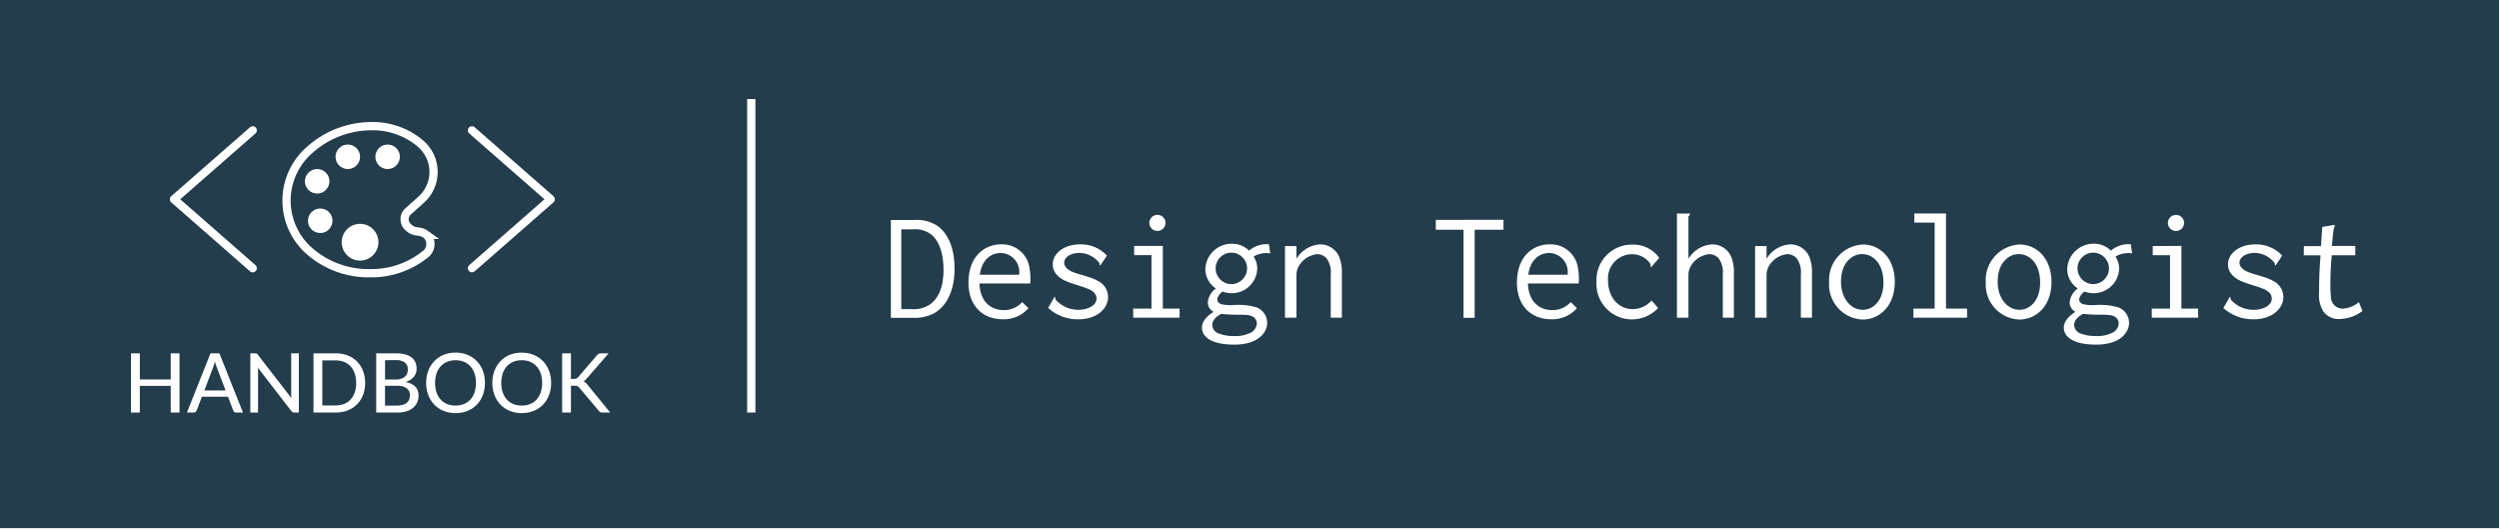
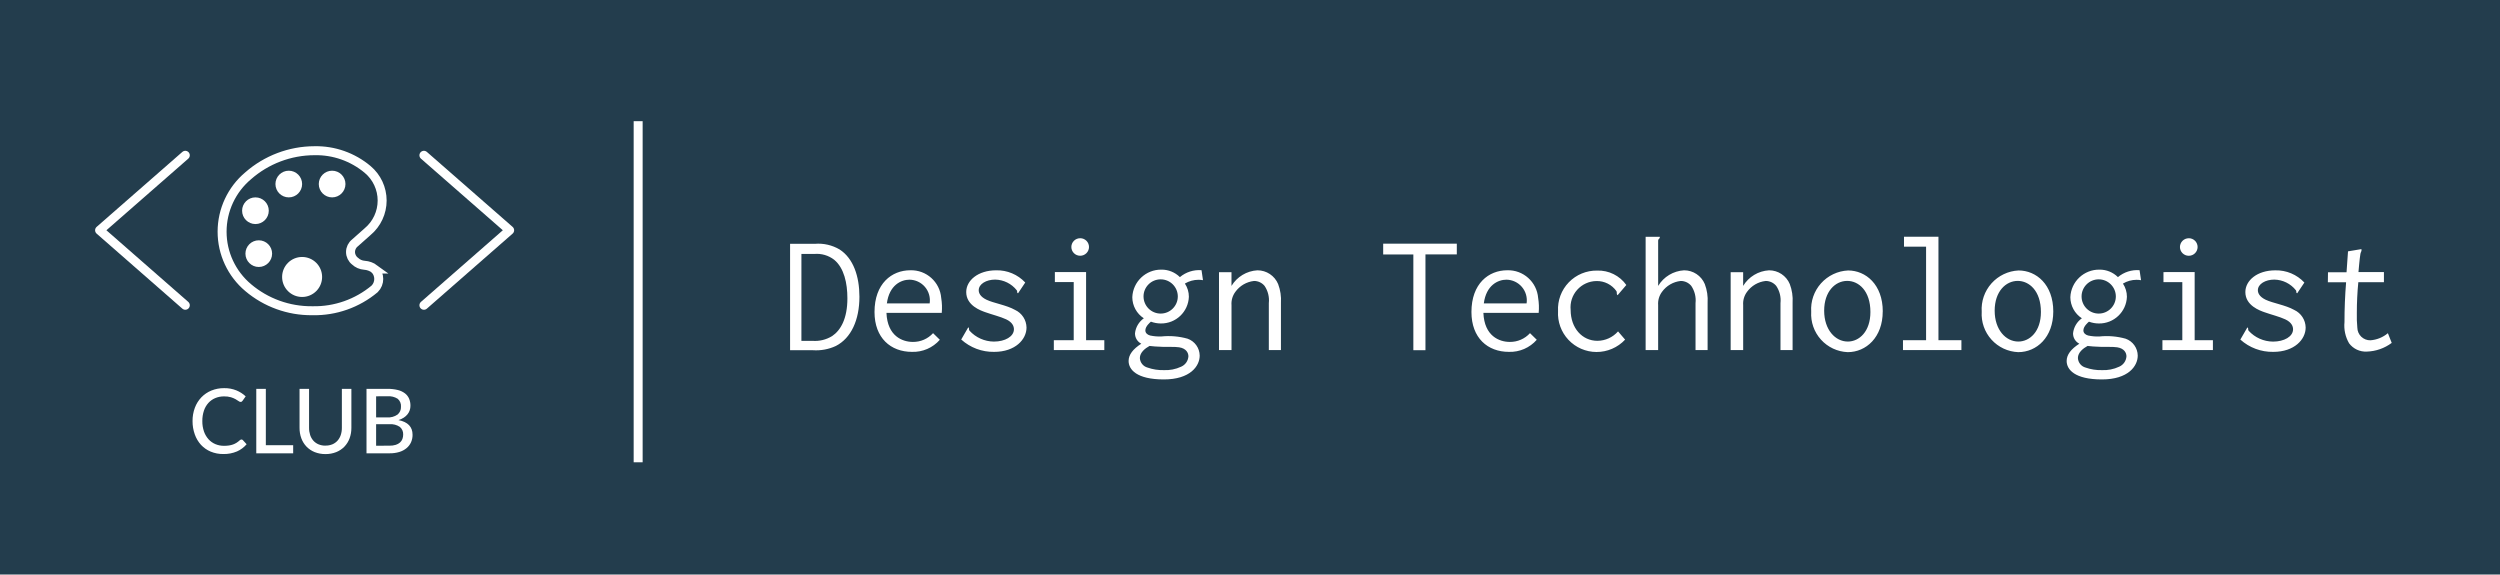
- <svg xmlns="http://www.w3.org/2000/svg" width="303" height="64" viewBox="0 0 303 64">
+ <svg xmlns="http://www.w3.org/2000/svg" width="278.507" height="64" viewBox="0 0 278.507 64">
  <g transform="translate(-61 -175)">
-     <path d="M0,0H303V64H0Z" transform="translate(61 175)" fill="#233d4d" />
-     <g transform="translate(15.092 2.5)">
-       <g transform="translate(56.902 164)">
+     <path d="M0,0H278.507V64H0Z" transform="translate(61 175)" fill="#233d4d" />
+     <g transform="translate(-4.908 4)">
+       <g transform="translate(66.902 164)">
        <g transform="translate(10.098 23.787)">
          <g transform="translate(13.65 0.002)">
            <path d="M80.982,77.18a2.168,2.168,0,0,0-1.142-.418,1.7,1.7,0,0,1-1.05-.462,1.287,1.287,0,0,1,0-2.033l1.41-1.252a4.52,4.52,0,0,0,0-6.926A8.925,8.925,0,0,0,74.264,64a11.223,11.223,0,0,0-7.372,2.79,8.134,8.134,0,0,0,0,12.465,10.869,10.869,0,0,0,7.1,2.572h.079a10.448,10.448,0,0,0,6.908-2.433,1.568,1.568,0,0,0,0-2.214Z" transform="translate(-63.985 -64)" fill="none" stroke="#fff" stroke-miterlimit="10" stroke-width="1" />
            <circle cx="1.486" cy="1.486" r="1.486" transform="translate(2.229 5.199)" fill="#fff" />
            <circle cx="1.486" cy="1.486" r="1.486" transform="translate(2.6 9.981)" fill="#fff" />
            <circle cx="1.486" cy="1.486" r="1.486" transform="translate(5.943 2.228)" fill="#fff" />
            <circle cx="2.228" cy="2.228" r="2.228" transform="translate(6.686 11.838)" fill="#fff" />
            <circle cx="1.486" cy="1.486" r="1.486" transform="translate(10.771 2.228)" fill="#fff" />
          </g>
          <path d="M19.649,41.008,10.1,32.652,19.649,24.3" transform="translate(-10.098 -23.787)" fill="none" stroke="#fff" stroke-linecap="round" stroke-linejoin="round" stroke-width="1" />
          <path d="M46.231,41.008l9.551-8.357L46.231,24.3" transform="translate(-10.098 -23.787)" fill="none" stroke="#fff" stroke-linecap="round" stroke-linejoin="round" stroke-width="1" />
        </g>
-         <path d="M6.765-7.18V0H5.7V-3.235H1.955V0H.885V-7.18h1.07v3.17H5.7V-7.18Zm5.59,4.505L11.29-5.46a6.208,6.208,0,0,1-.23-.72q-.055.215-.112.4t-.113.33L9.775-2.675ZM14.46,0h-.82a.364.364,0,0,1-.23-.07.393.393,0,0,1-.13-.18l-.635-1.665H9.48L8.845-.25a.405.405,0,0,1-.13.172A.352.352,0,0,1,8.485,0h-.82l2.86-7.18H11.6Zm6.775-7.18V0h-.54a.43.43,0,0,1-.208-.045A.615.615,0,0,1,20.32-.19L16.265-5.435q.01.135.017.265t.007.245V0h-.935V-7.18h.55a.521.521,0,0,1,.21.032A.458.458,0,0,1,16.27-7l4.065,5.25q-.015-.145-.022-.282t-.007-.258V-7.18Zm8.04,3.59a4,4,0,0,1-.258,1.465A3.268,3.268,0,0,1,28.29-.993a3.264,3.264,0,0,1-1.125.733A3.912,3.912,0,0,1,25.71,0h-2.7V-7.18h2.7a3.912,3.912,0,0,1,1.455.26,3.264,3.264,0,0,1,1.125.732,3.263,3.263,0,0,1,.727,1.135A4.005,4.005,0,0,1,29.275-3.59Zm-1.09,0a3.508,3.508,0,0,0-.175-1.148,2.428,2.428,0,0,0-.5-.86,2.118,2.118,0,0,0-.78-.538A2.705,2.705,0,0,0,25.71-6.32H24.08V-.86h1.63a2.705,2.705,0,0,0,1.023-.185,2.118,2.118,0,0,0,.78-.537,2.431,2.431,0,0,0,.5-.858A3.5,3.5,0,0,0,28.185-3.59Zm5,2.745a2.221,2.221,0,0,0,.692-.095,1.3,1.3,0,0,0,.47-.26.989.989,0,0,0,.268-.393,1.411,1.411,0,0,0,.085-.5,1.037,1.037,0,0,0-.37-.843A1.77,1.77,0,0,0,33.18-3.24h-1.5V-.845Zm-1.5-5.5V-4H32.9a1.8,1.8,0,0,0,1.167-.317,1.056,1.056,0,0,0,.383-.858,1.057,1.057,0,0,0-.365-.9,1.864,1.864,0,0,0-1.135-.28Zm1.275-.835a4.5,4.5,0,0,1,1.158.13,2.177,2.177,0,0,1,.792.375,1.489,1.489,0,0,1,.458.592,2,2,0,0,1,.147.788,1.571,1.571,0,0,1-.08.5,1.454,1.454,0,0,1-.245.447,1.768,1.768,0,0,1-.415.373,2.417,2.417,0,0,1-.59.275q1.565.31,1.565,1.635a2.017,2.017,0,0,1-.17.837,1.832,1.832,0,0,1-.495.653,2.289,2.289,0,0,1-.8.425A3.583,3.583,0,0,1,33.2,0H30.615V-7.18ZM43.8-3.59a4.1,4.1,0,0,1-.257,1.477,3.4,3.4,0,0,1-.728,1.16A3.276,3.276,0,0,1,41.69-.2a3.784,3.784,0,0,1-1.455.27A3.789,3.789,0,0,1,38.782-.2a3.245,3.245,0,0,1-1.125-.758,3.454,3.454,0,0,1-.727-1.16,4.065,4.065,0,0,1-.26-1.477,4.07,4.07,0,0,1,.26-1.475,3.448,3.448,0,0,1,.727-1.163,3.274,3.274,0,0,1,1.125-.76,3.758,3.758,0,0,1,1.453-.273,3.753,3.753,0,0,1,1.455.273,3.306,3.306,0,0,1,1.125.76,3.4,3.4,0,0,1,.728,1.163A4.106,4.106,0,0,1,43.8-3.59Zm-1.09,0a3.531,3.531,0,0,0-.175-1.15,2.45,2.45,0,0,0-.5-.865,2.156,2.156,0,0,0-.78-.545,2.642,2.642,0,0,0-1.022-.19,2.642,2.642,0,0,0-1.023.19,2.18,2.18,0,0,0-.782.545,2.43,2.43,0,0,0-.5.865,3.531,3.531,0,0,0-.175,1.15,3.525,3.525,0,0,0,.175,1.153,2.433,2.433,0,0,0,.5.862,2.153,2.153,0,0,0,.782.543,2.673,2.673,0,0,0,1.023.187,2.673,2.673,0,0,0,1.022-.187,2.13,2.13,0,0,0,.78-.543,2.454,2.454,0,0,0,.5-.862A3.525,3.525,0,0,0,42.71-3.59Zm9.115,0a4.1,4.1,0,0,1-.257,1.477,3.4,3.4,0,0,1-.728,1.16A3.276,3.276,0,0,1,49.715-.2a3.784,3.784,0,0,1-1.455.27A3.789,3.789,0,0,1,46.807-.2a3.245,3.245,0,0,1-1.125-.758,3.454,3.454,0,0,1-.727-1.16,4.065,4.065,0,0,1-.26-1.477,4.07,4.07,0,0,1,.26-1.475,3.448,3.448,0,0,1,.727-1.163,3.274,3.274,0,0,1,1.125-.76A3.758,3.758,0,0,1,48.26-7.26a3.753,3.753,0,0,1,1.455.273,3.306,3.306,0,0,1,1.125.76,3.4,3.4,0,0,1,.728,1.163A4.106,4.106,0,0,1,51.825-3.59Zm-1.09,0a3.531,3.531,0,0,0-.175-1.15,2.45,2.45,0,0,0-.5-.865,2.156,2.156,0,0,0-.78-.545,2.642,2.642,0,0,0-1.022-.19,2.642,2.642,0,0,0-1.023.19,2.18,2.18,0,0,0-.782.545,2.43,2.43,0,0,0-.5.865,3.531,3.531,0,0,0-.175,1.15,3.525,3.525,0,0,0,.175,1.153,2.433,2.433,0,0,0,.5.862,2.153,2.153,0,0,0,.782.543,2.673,2.673,0,0,0,1.023.187,2.673,2.673,0,0,0,1.022-.187,2.13,2.13,0,0,0,.78-.543,2.454,2.454,0,0,0,.5-.862A3.525,3.525,0,0,0,50.735-3.59Zm3.49-.485h.35a.833.833,0,0,0,.308-.047.539.539,0,0,0,.212-.163L57.38-6.94a.648.648,0,0,1,.225-.187.685.685,0,0,1,.285-.053h.91L56.14-4.12a1.28,1.28,0,0,1-.2.21,1.189,1.189,0,0,1-.2.135.988.988,0,0,1,.48.385L58.985,0H58.06a.863.863,0,0,1-.173-.015.478.478,0,0,1-.125-.043.427.427,0,0,1-.095-.067.493.493,0,0,1-.077-.1l-2.365-2.8a.821.821,0,0,0-.1-.11A.408.408,0,0,0,55.01-3.2a.614.614,0,0,0-.15-.04,1.394,1.394,0,0,0-.2-.013h-.435V0H53.16V-7.18h1.065Z" transform="translate(4.006 58.5)" fill="#fff" />
+         <path d="M5.9-1.54a.2.2,0,0,1,.155.07l.42.46a3,3,0,0,1-1.073.8A3.689,3.689,0,0,1,3.88.08,3.563,3.563,0,0,1,2.468-.19a3.111,3.111,0,0,1-1.08-.755A3.4,3.4,0,0,1,.7-2.105,4.324,4.324,0,0,1,.45-3.59,4.135,4.135,0,0,1,.708-5.075a3.41,3.41,0,0,1,.723-1.16A3.258,3.258,0,0,1,2.543-6.99a3.687,3.687,0,0,1,1.432-.27,3.484,3.484,0,0,1,1.36.25,3.426,3.426,0,0,1,1.035.665l-.35.495a.3.3,0,0,1-.088.09.244.244,0,0,1-.138.035.394.394,0,0,1-.222-.095,3.269,3.269,0,0,0-.335-.213,2.641,2.641,0,0,0-.512-.213,2.592,2.592,0,0,0-.76-.095,2.5,2.5,0,0,0-.98.187,2.169,2.169,0,0,0-.768.54,2.451,2.451,0,0,0-.5.865A3.524,3.524,0,0,0,1.54-3.59a3.4,3.4,0,0,0,.185,1.165,2.552,2.552,0,0,0,.51.865A2.162,2.162,0,0,0,3-1.02a2.426,2.426,0,0,0,.95.185,3.746,3.746,0,0,0,.558-.037,2.391,2.391,0,0,0,.455-.113,1.994,1.994,0,0,0,.392-.192A2.625,2.625,0,0,0,5.72-1.46a.4.4,0,0,1,.085-.058A.21.21,0,0,1,5.9-1.54ZM11.66-.9V0H7.55V-7.18H8.615V-.9Zm3.6.04A1.946,1.946,0,0,0,16.025-1a1.605,1.605,0,0,0,.575-.408,1.808,1.808,0,0,0,.36-.625,2.449,2.449,0,0,0,.125-.8V-7.18h1.06v4.345a3.3,3.3,0,0,1-.2,1.165,2.662,2.662,0,0,1-.575.925,2.634,2.634,0,0,1-.91.61,3.143,3.143,0,0,1-1.2.22,3.143,3.143,0,0,1-1.205-.22,2.634,2.634,0,0,1-.91-.61,2.662,2.662,0,0,1-.575-.925,3.3,3.3,0,0,1-.2-1.165V-7.18H13.43v4.34a2.518,2.518,0,0,0,.123.805,1.774,1.774,0,0,0,.358.628A1.605,1.605,0,0,0,14.485-1,1.946,1.946,0,0,0,15.255-.855Zm7.14.01a2.221,2.221,0,0,0,.692-.095,1.3,1.3,0,0,0,.47-.26.989.989,0,0,0,.268-.393,1.411,1.411,0,0,0,.085-.5,1.037,1.037,0,0,0-.37-.843A1.77,1.77,0,0,0,22.4-3.24H20.9V-.845Zm-1.5-5.5V-4H22.12a1.8,1.8,0,0,0,1.168-.317,1.056,1.056,0,0,0,.382-.858,1.057,1.057,0,0,0-.365-.9,1.864,1.864,0,0,0-1.135-.28ZM22.17-7.18a4.5,4.5,0,0,1,1.157.13,2.177,2.177,0,0,1,.792.375,1.489,1.489,0,0,1,.458.592,2,2,0,0,1,.148.788,1.571,1.571,0,0,1-.08.5,1.454,1.454,0,0,1-.245.447,1.768,1.768,0,0,1-.415.373,2.417,2.417,0,0,1-.59.275q1.565.31,1.565,1.635a2.017,2.017,0,0,1-.17.837,1.832,1.832,0,0,1-.5.653,2.289,2.289,0,0,1-.8.425,3.583,3.583,0,0,1-1.08.15H19.83V-7.18Z" transform="translate(20.006 57.5)" fill="#fff" />
      </g>
      <path d="M0,0V38" transform="translate(137 184.5)" fill="none" stroke="#fff" stroke-width="1" />
-       <path d="M1.017-11.839V.016H3.558A5.208,5.208,0,0,0,6.119-.459c1.7-.873,2.623-2.89,2.623-5.48,0-2.279-.676-4.274-2.2-5.265a4.655,4.655,0,0,0-2.756-.635Zm1.263,1.131H3.706a3.162,3.162,0,0,1,2.228.65c1.1.912,1.468,2.6,1.468,4.3,0,2.257-.749,3.556-1.695,4.194a3.633,3.633,0,0,1-2.214.534H2.279ZM14.414-8.892c-2.073,0-3.991,1.483-3.991,4.651,0,2.892,1.81,4.44,4.168,4.44A3.949,3.949,0,0,0,17.7-1.148l-.754-.738A2.991,2.991,0,0,1,14.7-.909c-1.161,0-2.843-.64-2.946-3.239h6.16a6.514,6.514,0,0,0-.06-1.658A3.356,3.356,0,0,0,14.414-8.892ZM11.8-5.2c.27-2.047,1.592-2.643,2.523-2.643A2.3,2.3,0,0,1,16.567-5.2ZM27.215-7.526a4.293,4.293,0,0,0-3.238-1.361c-2.016,0-3.337,1.127-3.337,2.423,0,1.516,1.644,2.068,2.115,2.238.734.265,1.693.5,2.333.8.716.335.866.792.866,1.106,0,.813-.992,1.373-2.232,1.373A3.715,3.715,0,0,1,21.006-2.16a.232.232,0,0,1-.053-.2.174.174,0,0,0-.084-.179l-.787,1.361A5.333,5.333,0,0,0,23.746.2c2.372,0,3.611-1.4,3.611-2.71a2.2,2.2,0,0,0-1.274-1.963c-.981-.551-2.379-.747-3.19-1.139-.709-.343-.86-.764-.86-1.055,0-.7.848-1.185,1.829-1.185a3.134,3.134,0,0,1,2.41,1.192.23.23,0,0,1,.041.181c0,.114.065.145.1.153Zm3.3-1.164v1.115h2.1V-1.1H30.4V0h5.624V-1.1H33.993V-8.69Zm2.82-3.771a.981.981,0,0,0-.984.976.98.98,0,0,0,.984.976.981.981,0,0,0,.984-.976A.98.98,0,0,0,33.337-12.462Zm7.056,6.489A1.911,1.911,0,0,1,42.3-7.88a1.91,1.91,0,0,1,1.911,1.906A1.911,1.911,0,0,1,42.3-4.066,1.91,1.91,0,0,1,40.393-5.973Zm1.995-2.989a3.2,3.2,0,0,0-3.244,3.069,2.811,2.811,0,0,0,1.283,2.351,2.348,2.348,0,0,0-.983,1.675,1.277,1.277,0,0,0,.7,1.157c-.932.595-1.412,1.233-1.412,1.923,0,.946.883,2.056,3.925,2.056,2.94,0,3.994-1.49,3.994-2.654A2.021,2.021,0,0,0,45.3-1.269a7.835,7.835,0,0,0-2.938-.246,5.245,5.245,0,0,1-1.24-.109c-.332-.091-.526-.3-.526-.57,0-.459.535-.9.62-.971a3.173,3.173,0,0,0,1.1.2A3.085,3.085,0,0,0,45.444-5.94,2.658,2.658,0,0,0,45-7.411a2.946,2.946,0,0,1,1.516-.42,2.945,2.945,0,0,1,.5.043L46.854-8.9a3.344,3.344,0,0,0-2.41.771A2.884,2.884,0,0,0,42.388-8.962Zm-1.323,8.5c.329.043.79.08,1.454.1.641.024,1.341-.024,1.839.051.8.121,1.036.628,1.036,1.01a1.347,1.347,0,0,1-.812,1.152,4.089,4.089,0,0,1-1.951.38,5.017,5.017,0,0,1-1.791-.284A1.158,1.158,0,0,1,39.984.89C39.984.266,40.566-.19,41.065-.464ZM48.8,0h1.394V-5a2.207,2.207,0,0,1,.431-1.49A2.965,2.965,0,0,1,52.7-7.7a1.514,1.514,0,0,1,1.177.55,2.867,2.867,0,0,1,.474,1.919V0H55.7V-5.263h0a4.986,4.986,0,0,0-.313-2.092,2.494,2.494,0,0,0-2.311-1.532,3.622,3.622,0,0,0-2.885,1.738V-8.674H48.8ZM67.09-11.855v1.2h3.361V.016H71.8V-10.658h3.493v-1.2ZM80.914-8.892c-2.073,0-3.991,1.483-3.991,4.651,0,2.892,1.81,4.44,4.168,4.44A3.949,3.949,0,0,0,84.2-1.148l-.754-.738A2.991,2.991,0,0,1,81.2-.909c-1.161,0-2.843-.64-2.946-3.239h6.16a6.514,6.514,0,0,0-.06-1.658A3.356,3.356,0,0,0,80.914-8.892ZM78.3-5.2c.27-2.047,1.592-2.643,2.523-2.643A2.3,2.3,0,0,1,83.067-5.2Zm15.878-2.05a3.825,3.825,0,0,0-3.246-1.607,4.29,4.29,0,0,0-4.362,4.518A4.3,4.3,0,0,0,90.842.213a4.349,4.349,0,0,0,3.2-1.377l-.787-.918a3.084,3.084,0,0,1-2.3,1.05c-1.691,0-2.981-1.417-2.981-3.446a2.926,2.926,0,0,1,2.866-3.213,2.655,2.655,0,0,1,2.245,1.137c.073.147-.031.325.12.439ZM96.328,0h1.394V-5a2.207,2.207,0,0,1,.431-1.49A2.965,2.965,0,0,1,100.236-7.7a1.514,1.514,0,0,1,1.177.55,2.867,2.867,0,0,1,.474,1.919V0h1.345V-5.263h0a4.985,4.985,0,0,0-.313-2.092,2.494,2.494,0,0,0-2.311-1.532,3.622,3.622,0,0,0-2.885,1.738v-5.034a.223.223,0,0,1,.069-.182.3.3,0,0,0,.121-.2.177.177,0,0,0-.009-.057H96.328ZM105.8,0h1.394V-5a2.207,2.207,0,0,1,.431-1.49A2.965,2.965,0,0,1,109.7-7.7a1.514,1.514,0,0,1,1.177.55,2.867,2.867,0,0,1,.474,1.919V0H112.7V-5.263h0a4.986,4.986,0,0,0-.313-2.092,2.494,2.494,0,0,0-2.311-1.532,3.622,3.622,0,0,0-2.885,1.738V-8.674H105.8Zm16.946-4.3c0-3-1.892-4.57-3.864-4.57a4.322,4.322,0,0,0-4.109,4.6,4.244,4.244,0,0,0,4.068,4.5C120.892.23,122.741-1.423,122.741-4.3Zm-3.958-3.407c1.252,0,2.581,1.081,2.581,3.464,0,2.185-1.251,3.293-2.518,3.293-1.383,0-2.634-1.3-2.634-3.44S117.456-7.708,118.784-7.708Zm6.323-4.917v1.1h2.46V-1.1h-2.574V0h6.51V-1.1h-2.558V-12.626ZM141.741-4.3c0-3-1.892-4.57-3.864-4.57a4.322,4.322,0,0,0-4.109,4.6,4.244,4.244,0,0,0,4.068,4.5C139.892.23,141.741-1.423,141.741-4.3Zm-3.958-3.407c1.252,0,2.581,1.081,2.581,3.464,0,2.185-1.251,3.293-2.518,3.293-1.383,0-2.634-1.3-2.634-3.44S136.456-7.708,137.784-7.708Zm7.109,1.735A1.911,1.911,0,0,1,146.8-7.88a1.91,1.91,0,0,1,1.911,1.906A1.911,1.911,0,0,1,146.8-4.066,1.91,1.91,0,0,1,144.893-5.973Zm1.995-2.989a3.2,3.2,0,0,0-3.244,3.069,2.811,2.811,0,0,0,1.283,2.351,2.349,2.349,0,0,0-.983,1.675,1.277,1.277,0,0,0,.7,1.157c-.932.595-1.412,1.233-1.412,1.923,0,.946.883,2.056,3.925,2.056,2.94,0,3.994-1.49,3.994-2.654a2.021,2.021,0,0,0-1.35-1.884,7.835,7.835,0,0,0-2.938-.246,5.245,5.245,0,0,1-1.24-.109c-.332-.091-.526-.3-.526-.57,0-.459.535-.9.62-.971a3.173,3.173,0,0,0,1.1.2,3.085,3.085,0,0,0,3.128-2.973,2.658,2.658,0,0,0-.443-1.471,2.946,2.946,0,0,1,1.516-.42,2.945,2.945,0,0,1,.5.043L151.354-8.9a3.343,3.343,0,0,0-2.41.771A2.884,2.884,0,0,0,146.888-8.962Zm-1.323,8.5c.329.043.79.08,1.454.1.641.024,1.341-.024,1.839.051.8.121,1.036.628,1.036,1.01a1.347,1.347,0,0,1-.812,1.152,4.089,4.089,0,0,1-1.951.38,5.017,5.017,0,0,1-1.791-.284,1.158,1.158,0,0,1-.855-1.06C144.484.266,145.066-.19,145.565-.464Zm8.452-8.226v1.115h2.1V-1.1H153.9V0h5.624V-1.1h-2.033V-8.69Zm2.82-3.771a.981.981,0,0,0-.984.976.98.98,0,0,0,.984.976.981.981,0,0,0,.984-.976A.981.981,0,0,0,156.837-12.462Zm12.878,4.935a4.293,4.293,0,0,0-3.238-1.361c-2.016,0-3.337,1.127-3.337,2.423,0,1.516,1.644,2.068,2.115,2.238.734.265,1.693.5,2.333.8.716.335.866.792.866,1.106,0,.813-.992,1.373-2.232,1.373a3.715,3.715,0,0,1-2.716-1.209.232.232,0,0,1-.053-.2.174.174,0,0,0-.084-.179l-.787,1.361A5.333,5.333,0,0,0,166.246.2c2.372,0,3.611-1.4,3.611-2.71a2.2,2.2,0,0,0-1.274-1.963c-.981-.551-2.379-.747-3.19-1.139-.709-.343-.86-.764-.86-1.055,0-.7.848-1.185,1.829-1.185a3.134,3.134,0,0,1,2.41,1.192.23.23,0,0,1,.041.181c0,.114.065.145.1.153ZM174.575-11l-.164,2.328h-2.066l-.016,1.115h2.033q-.182,2.229-.18,4.438a3.931,3.931,0,0,0,.512,2.363,2.313,2.313,0,0,0,1.977.924A4.862,4.862,0,0,0,179.444-.8l-.426-1.082a3.426,3.426,0,0,1-1.944.792,1.428,1.428,0,0,1-1.46-1.4,13.458,13.458,0,0,1-.056-1.669q0-1.7.165-3.4h2.853V-8.69h-2.837s.131-1.563.22-2.045c.038-.2.174-.321.108-.513Z" transform="translate(152.908 211)" fill="#fff" />
+       <path d="M1.017-11.839V.016H3.558A5.208,5.208,0,0,0,6.119-.459c1.7-.873,2.623-2.89,2.623-5.48,0-2.279-.676-4.274-2.2-5.265a4.655,4.655,0,0,0-2.756-.635Zm1.263,1.131H3.706a3.162,3.162,0,0,1,2.228.65c1.1.912,1.468,2.6,1.468,4.3,0,2.257-.749,3.556-1.695,4.194a3.633,3.633,0,0,1-2.214.534H2.279ZM14.414-8.892c-2.073,0-3.991,1.483-3.991,4.651,0,2.892,1.81,4.44,4.168,4.44A3.949,3.949,0,0,0,17.7-1.148l-.754-.738A2.991,2.991,0,0,1,14.7-.909c-1.161,0-2.843-.64-2.946-3.239h6.16a6.514,6.514,0,0,0-.06-1.658A3.356,3.356,0,0,0,14.414-8.892ZM11.8-5.2c.27-2.047,1.592-2.643,2.523-2.643A2.3,2.3,0,0,1,16.567-5.2ZM27.215-7.526a4.293,4.293,0,0,0-3.238-1.361c-2.016,0-3.337,1.127-3.337,2.423,0,1.516,1.644,2.068,2.115,2.238.734.265,1.693.5,2.333.8.716.335.866.792.866,1.106,0,.813-.992,1.373-2.232,1.373A3.715,3.715,0,0,1,21.006-2.16a.232.232,0,0,1-.053-.2.174.174,0,0,0-.084-.179l-.787,1.361A5.333,5.333,0,0,0,23.746.2c2.372,0,3.611-1.4,3.611-2.71a2.2,2.2,0,0,0-1.274-1.963c-.981-.551-2.379-.747-3.19-1.139-.709-.343-.86-.764-.86-1.055,0-.7.848-1.185,1.829-1.185a3.134,3.134,0,0,1,2.41,1.192.23.23,0,0,1,.041.181c0,.114.065.145.1.153Zm3.3-1.164v1.115h2.1V-1.1H30.4V0h5.624V-1.1H33.993V-8.69Zm2.82-3.771a.981.981,0,0,0-.984.976.98.98,0,0,0,.984.976.981.981,0,0,0,.984-.976A.98.98,0,0,0,33.337-12.462Zm7.056,6.489A1.911,1.911,0,0,1,42.3-7.88a1.91,1.91,0,0,1,1.911,1.906A1.911,1.911,0,0,1,42.3-4.066,1.91,1.91,0,0,1,40.393-5.973Zm1.995-2.989a3.2,3.2,0,0,0-3.244,3.069,2.811,2.811,0,0,0,1.283,2.351,2.348,2.348,0,0,0-.983,1.675,1.277,1.277,0,0,0,.7,1.157c-.932.595-1.412,1.233-1.412,1.923,0,.946.883,2.056,3.925,2.056,2.94,0,3.994-1.49,3.994-2.654A2.021,2.021,0,0,0,45.3-1.269a7.835,7.835,0,0,0-2.938-.246,5.245,5.245,0,0,1-1.24-.109c-.332-.091-.526-.3-.526-.57,0-.459.535-.9.62-.971a3.173,3.173,0,0,0,1.1.2A3.085,3.085,0,0,0,45.444-5.94,2.658,2.658,0,0,0,45-7.411a2.946,2.946,0,0,1,1.516-.42,2.945,2.945,0,0,1,.5.043L46.854-8.9a3.344,3.344,0,0,0-2.41.771A2.884,2.884,0,0,0,42.388-8.962Zm-1.323,8.5c.329.043.79.08,1.454.1.641.024,1.341-.024,1.839.051.8.121,1.036.628,1.036,1.01a1.347,1.347,0,0,1-.812,1.152,4.089,4.089,0,0,1-1.951.38,5.017,5.017,0,0,1-1.791-.284A1.158,1.158,0,0,1,39.984.89C39.984.266,40.566-.19,41.065-.464ZM48.8,0h1.394V-5a2.207,2.207,0,0,1,.431-1.49A2.965,2.965,0,0,1,52.7-7.7a1.514,1.514,0,0,1,1.177.55,2.867,2.867,0,0,1,.474,1.919V0H55.7V-5.263h0a4.986,4.986,0,0,0-.313-2.092,2.494,2.494,0,0,0-2.311-1.532,3.622,3.622,0,0,0-2.885,1.738V-8.674H48.8ZM67.09-11.855v1.2h3.361V.016H71.8V-10.658h3.493v-1.2ZM80.914-8.892c-2.073,0-3.991,1.483-3.991,4.651,0,2.892,1.81,4.44,4.168,4.44A3.949,3.949,0,0,0,84.2-1.148l-.754-.738A2.991,2.991,0,0,1,81.2-.909c-1.161,0-2.843-.64-2.946-3.239h6.16a6.514,6.514,0,0,0-.06-1.658A3.356,3.356,0,0,0,80.914-8.892ZM78.3-5.2c.27-2.047,1.592-2.643,2.523-2.643A2.3,2.3,0,0,1,83.067-5.2Zm15.878-2.05a3.825,3.825,0,0,0-3.246-1.607,4.29,4.29,0,0,0-4.362,4.518A4.3,4.3,0,0,0,90.842.213a4.349,4.349,0,0,0,3.2-1.377l-.787-.918a3.084,3.084,0,0,1-2.3,1.05c-1.691,0-2.981-1.417-2.981-3.446a2.926,2.926,0,0,1,2.866-3.213,2.655,2.655,0,0,1,2.245,1.137c.073.147-.031.325.12.439ZM96.328,0h1.394V-5a2.207,2.207,0,0,1,.431-1.49A2.965,2.965,0,0,1,100.236-7.7a1.514,1.514,0,0,1,1.177.55,2.867,2.867,0,0,1,.474,1.919V0h1.345V-5.263h0a4.985,4.985,0,0,0-.313-2.092,2.494,2.494,0,0,0-2.311-1.532,3.622,3.622,0,0,0-2.885,1.738v-5.034a.223.223,0,0,1,.069-.182.3.3,0,0,0,.121-.2.177.177,0,0,0-.009-.057H96.328ZM105.8,0h1.394V-5a2.207,2.207,0,0,1,.431-1.49A2.965,2.965,0,0,1,109.7-7.7a1.514,1.514,0,0,1,1.177.55,2.867,2.867,0,0,1,.474,1.919V0H112.7V-5.263h0a4.986,4.986,0,0,0-.313-2.092,2.494,2.494,0,0,0-2.311-1.532,3.622,3.622,0,0,0-2.885,1.738V-8.674H105.8Zm16.946-4.3c0-3-1.892-4.57-3.864-4.57a4.322,4.322,0,0,0-4.109,4.6,4.244,4.244,0,0,0,4.068,4.5C120.892.23,122.741-1.423,122.741-4.3Zm-3.958-3.407c1.252,0,2.581,1.081,2.581,3.464,0,2.185-1.251,3.293-2.518,3.293-1.383,0-2.634-1.3-2.634-3.44S117.456-7.708,118.784-7.708Zm6.323-4.917v1.1h2.46V-1.1h-2.574V0h6.51V-1.1h-2.558V-12.626ZM141.741-4.3c0-3-1.892-4.57-3.864-4.57a4.322,4.322,0,0,0-4.109,4.6,4.244,4.244,0,0,0,4.068,4.5C139.892.23,141.741-1.423,141.741-4.3Zm-3.958-3.407c1.252,0,2.581,1.081,2.581,3.464,0,2.185-1.251,3.293-2.518,3.293-1.383,0-2.634-1.3-2.634-3.44S136.456-7.708,137.784-7.708Zm7.109,1.735A1.911,1.911,0,0,1,146.8-7.88a1.91,1.91,0,0,1,1.911,1.906A1.911,1.911,0,0,1,146.8-4.066,1.91,1.91,0,0,1,144.893-5.973Zm1.995-2.989a3.2,3.2,0,0,0-3.244,3.069,2.811,2.811,0,0,0,1.283,2.351,2.349,2.349,0,0,0-.983,1.675,1.277,1.277,0,0,0,.7,1.157c-.932.595-1.412,1.233-1.412,1.923,0,.946.883,2.056,3.925,2.056,2.94,0,3.994-1.49,3.994-2.654a2.021,2.021,0,0,0-1.35-1.884,7.835,7.835,0,0,0-2.938-.246,5.245,5.245,0,0,1-1.24-.109c-.332-.091-.526-.3-.526-.57,0-.459.535-.9.62-.971a3.173,3.173,0,0,0,1.1.2,3.085,3.085,0,0,0,3.128-2.973,2.658,2.658,0,0,0-.443-1.471,2.946,2.946,0,0,1,1.516-.42,2.945,2.945,0,0,1,.5.043L151.354-8.9a3.343,3.343,0,0,0-2.41.771A2.884,2.884,0,0,0,146.888-8.962Zm-1.323,8.5c.329.043.79.08,1.454.1.641.024,1.341-.024,1.839.051.8.121,1.036.628,1.036,1.01a1.347,1.347,0,0,1-.812,1.152,4.089,4.089,0,0,1-1.951.38,5.017,5.017,0,0,1-1.791-.284,1.158,1.158,0,0,1-.855-1.06C144.484.266,145.066-.19,145.565-.464Zm8.452-8.226v1.115h2.1V-1.1H153.9V0h5.624V-1.1h-2.033V-8.69Zm2.82-3.771a.981.981,0,0,0-.984.976.98.98,0,0,0,.984.976.981.981,0,0,0,.984-.976A.981.981,0,0,0,156.837-12.462Zm12.878,4.935a4.293,4.293,0,0,0-3.238-1.361c-2.016,0-3.337,1.127-3.337,2.423,0,1.516,1.644,2.068,2.115,2.238.734.265,1.693.5,2.333.8.716.335.866.792.866,1.106,0,.813-.992,1.373-2.232,1.373a3.715,3.715,0,0,1-2.716-1.209.232.232,0,0,1-.053-.2.174.174,0,0,0-.084-.179l-.787,1.361A5.333,5.333,0,0,0,166.246.2c2.372,0,3.611-1.4,3.611-2.71a2.2,2.2,0,0,0-1.274-1.963c-.981-.551-2.379-.747-3.19-1.139-.709-.343-.86-.764-.86-1.055,0-.7.848-1.185,1.829-1.185a3.134,3.134,0,0,1,2.41,1.192.23.23,0,0,1,.041.181c0,.114.065.145.1.153ZM174.575-11l-.164,2.328h-2.066l-.016,1.115h2.033q-.182,2.229-.18,4.438a3.931,3.931,0,0,0,.512,2.363,2.313,2.313,0,0,0,1.977.924A4.862,4.862,0,0,0,179.444-.8l-.426-1.082a3.426,3.426,0,0,1-1.944.792,1.428,1.428,0,0,1-1.46-1.4,13.458,13.458,0,0,1-.056-1.669q0-1.7.165-3.4h2.853V-8.69h-2.837s.131-1.563.22-2.045c.038-.2.174-.321.108-.513Z" transform="translate(152.908 210)" fill="#fff" />
    </g>
  </g>
</svg>
